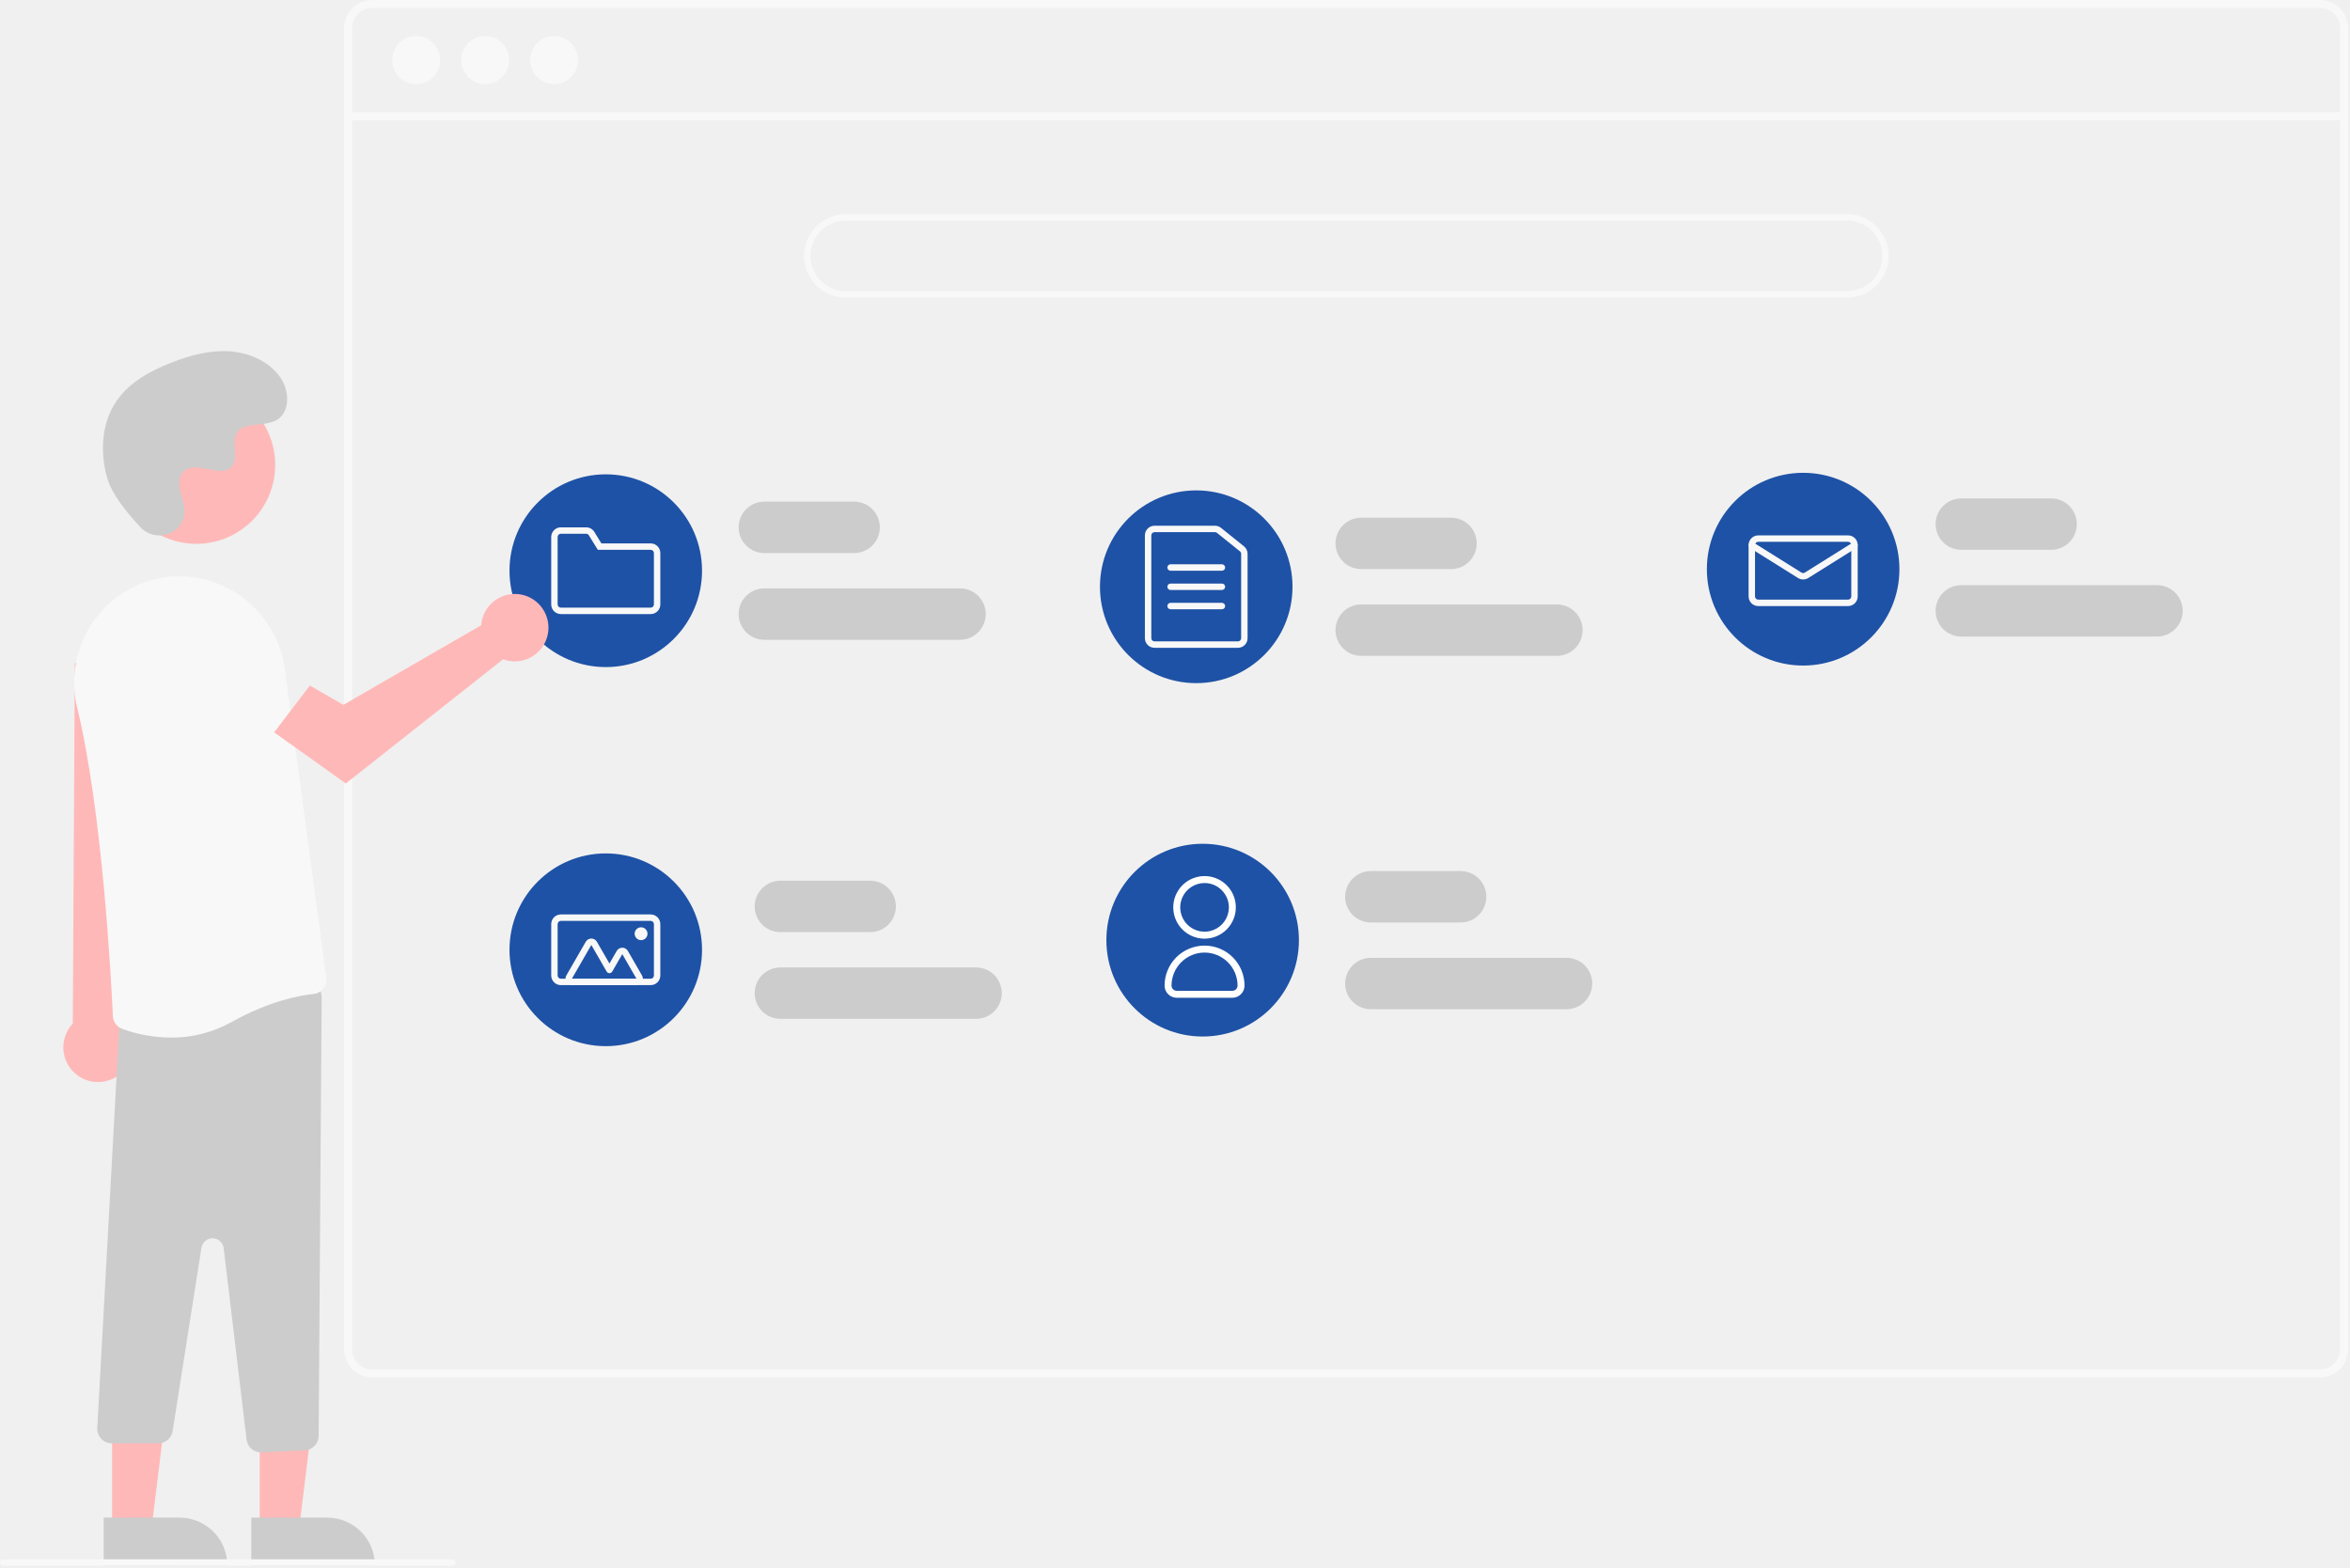
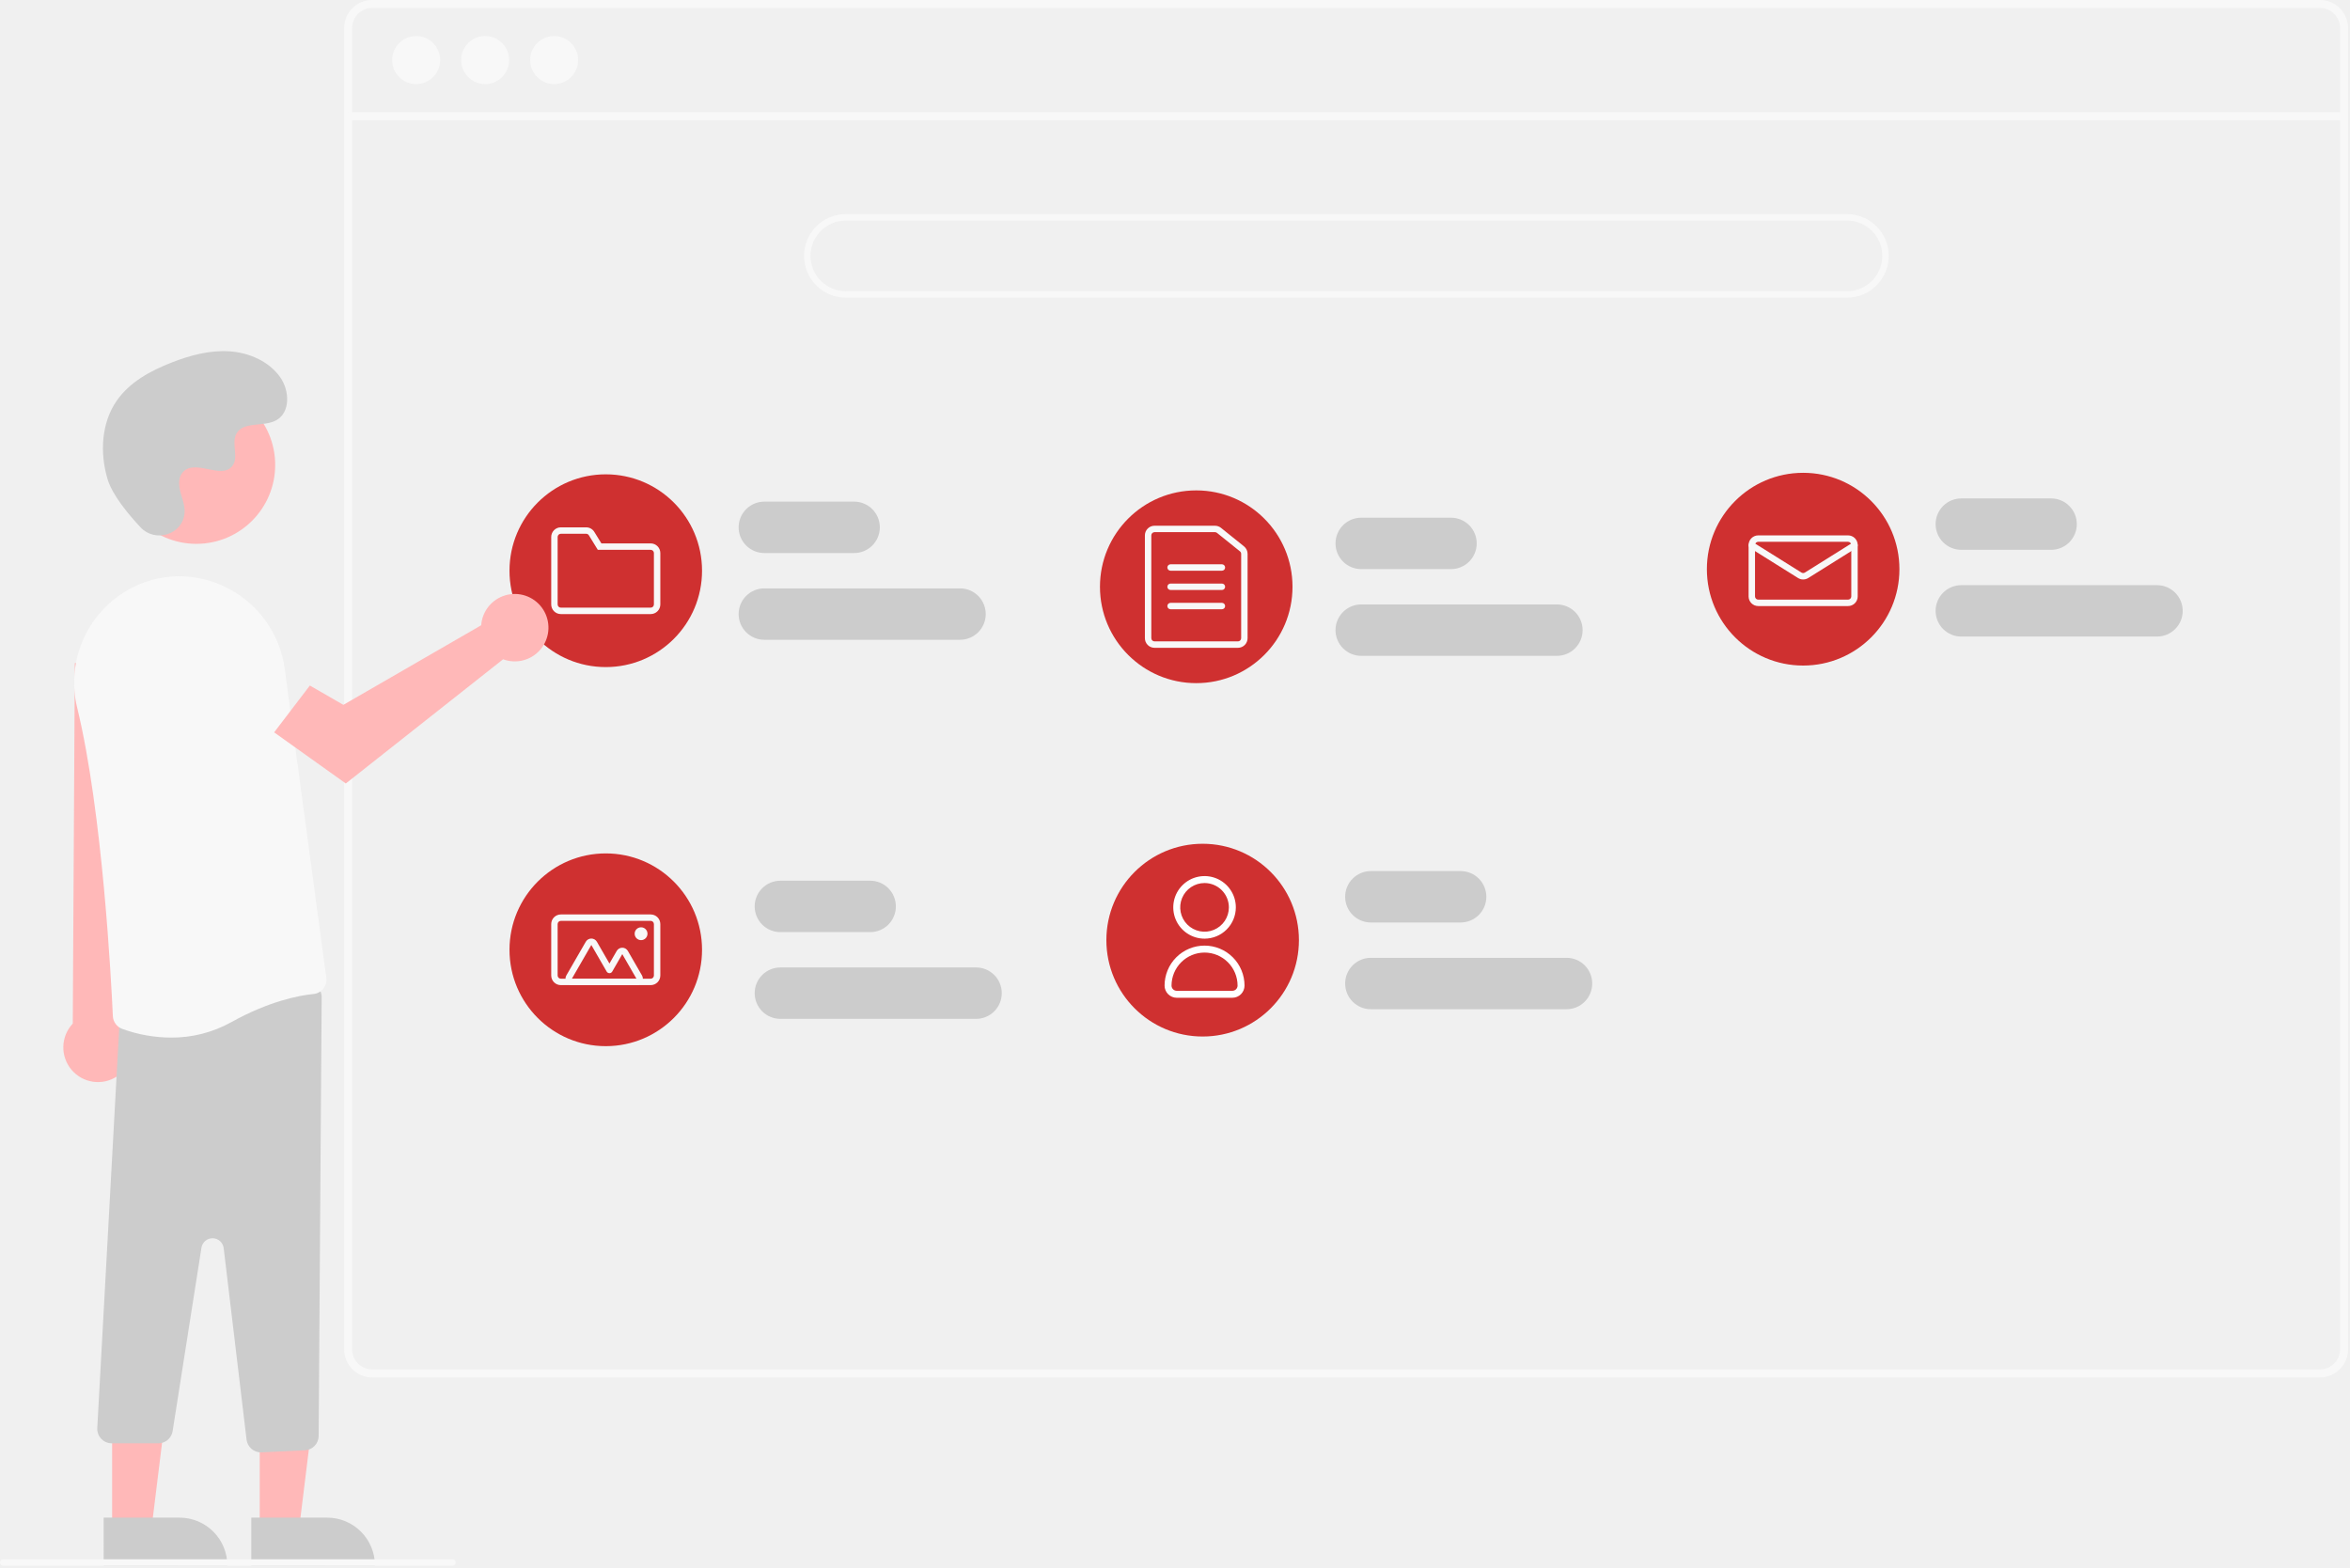
<svg xmlns="http://www.w3.org/2000/svg" width="676" height="451" viewBox="0 0 676 451" fill="none">
  <path d="M119.707 24.187C123.52 24.187 126.61 21.093 126.61 17.276C126.61 13.46 123.52 10.366 119.707 10.366C115.894 10.366 112.803 13.46 112.803 17.276C112.803 21.093 115.894 24.187 119.707 24.187Z" fill="#F8F8F8" />
  <path d="M139.554 24.187C143.367 24.187 146.458 21.093 146.458 17.276C146.458 13.46 143.367 10.366 139.554 10.366C135.742 10.366 132.651 13.46 132.651 17.276C132.651 21.093 135.742 24.187 139.554 24.187Z" fill="#F8F8F8" />
  <path d="M159.402 24.187C163.214 24.187 166.305 21.093 166.305 17.276C166.305 13.46 163.214 10.366 159.402 10.366C155.589 10.366 152.498 13.46 152.498 17.276C152.498 21.093 155.589 24.187 159.402 24.187Z" fill="#F8F8F8" />
  <path d="M667.379 1.05031e-08H107.049C104.915 0.002 102.869 0.852 101.36 2.362C99.85 3.873 99.002 5.921 99 8.058V388.143C99.002 390.279 99.85 392.328 101.36 393.838C102.869 395.349 104.915 396.199 107.049 396.201H667.379C668.543 396.201 669.693 395.948 670.75 395.46C671.806 394.971 672.745 394.259 673.5 393.373C673.564 393.303 673.622 393.229 673.675 393.151C674.155 392.563 674.544 391.906 674.829 391.201C675.234 390.233 675.441 389.193 675.438 388.143V8.058C675.436 5.92 674.585 3.87 673.074 2.359C671.563 0.849 669.515 -0 667.379 1.05031e-08ZM673.14 388.143C673.14 389.267 672.81 390.366 672.188 391.303C671.637 392.127 670.888 392.801 670.01 393.262C669.197 393.683 668.294 393.901 667.379 393.9H107.049C105.525 393.898 104.063 393.291 102.985 392.211C101.907 391.132 101.3 389.669 101.298 388.143V8.058C101.3 6.532 101.907 5.068 102.985 3.989C104.063 2.91 105.525 2.303 107.049 2.301H667.379C668.905 2.301 670.369 2.907 671.449 3.986C672.529 5.066 673.137 6.53 673.14 8.058V388.143Z" fill="#F8F8F8" />
  <path d="M674.284 32.295H100.147V34.599H674.284V32.295Z" fill="#F8F8F8" />
  <path d="M531.312 85.616H243.301C240.118 85.616 237.065 84.35 234.815 82.098C232.564 79.845 231.3 76.789 231.3 73.603C231.3 70.417 232.564 67.362 234.815 65.109C237.065 62.856 240.118 61.59 243.301 61.59H531.312C534.495 61.59 537.547 62.856 539.797 65.109C542.048 67.362 543.312 70.417 543.312 73.603C543.312 76.789 542.048 79.845 539.797 82.098C537.547 84.35 534.495 85.616 531.312 85.616ZM243.301 63.439C240.607 63.439 238.025 64.51 236.12 66.416C234.216 68.322 233.146 70.907 233.146 73.603C233.146 76.299 234.216 78.885 236.12 80.791C238.025 82.697 240.607 83.768 243.301 83.768H531.312C534.005 83.768 536.588 82.697 538.492 80.791C540.396 78.885 541.466 76.299 541.466 73.603C541.466 70.907 540.396 68.322 538.492 66.416C536.588 64.51 534.005 63.439 531.312 63.439H243.301Z" fill="#F8F8F8" />
  <path d="M245.706 159.079H219.859C217.901 159.079 216.022 158.3 214.637 156.914C213.252 155.527 212.474 153.647 212.474 151.687C212.474 149.726 213.252 147.846 214.637 146.459C216.022 145.073 217.901 144.294 219.859 144.294H245.706C247.665 144.294 249.543 145.073 250.928 146.459C252.313 147.846 253.091 149.726 253.091 151.687C253.091 153.647 252.313 155.527 250.928 156.914C249.543 158.3 247.665 159.079 245.706 159.079Z" fill="#CCCCCC" />
  <path d="M276.169 184.029H219.859C217.901 184.029 216.022 183.25 214.637 181.863C213.252 180.477 212.474 178.597 212.474 176.636C212.474 174.676 213.252 172.795 214.637 171.409C216.022 170.023 217.901 169.244 219.859 169.244H276.169C278.128 169.244 280.006 170.023 281.391 171.409C282.776 172.795 283.554 174.676 283.554 176.636C283.554 178.597 282.776 180.477 281.391 181.863C280.006 183.25 278.128 184.029 276.169 184.029Z" fill="#CCCCCC" />
  <path d="M250.322 268.118H224.475C222.516 268.118 220.638 267.339 219.253 265.953C217.868 264.567 217.09 262.686 217.09 260.726C217.09 258.765 217.868 256.885 219.253 255.499C220.638 254.112 222.516 253.333 224.475 253.333H250.322C252.281 253.333 254.159 254.112 255.544 255.499C256.929 256.885 257.707 258.765 257.707 260.726C257.707 262.686 256.929 264.567 255.544 265.953C254.159 267.339 252.281 268.118 250.322 268.118Z" fill="#CCCCCC" />
  <path d="M280.785 293.068H224.475C222.516 293.068 220.638 292.289 219.253 290.903C217.868 289.516 217.09 287.636 217.09 285.675C217.09 283.715 217.868 281.834 219.253 280.448C220.638 279.062 222.516 278.283 224.475 278.283H280.785C282.743 278.283 284.622 279.062 286.007 280.448C287.392 281.834 288.17 283.715 288.17 285.675C288.17 287.636 287.392 289.516 286.007 290.903C284.622 292.289 282.743 293.068 280.785 293.068Z" fill="#CCCCCC" />
  <path d="M420.175 265.346H394.328C392.369 265.346 390.491 264.567 389.106 263.181C387.721 261.794 386.943 259.914 386.943 257.954C386.943 255.993 387.721 254.113 389.106 252.726C390.491 251.34 392.369 250.561 394.328 250.561H420.175C422.133 250.561 424.012 251.34 425.397 252.726C426.782 254.113 427.56 255.993 427.56 257.954C427.56 259.914 426.782 261.794 425.397 263.181C424.012 264.567 422.133 265.346 420.175 265.346Z" fill="#CCCCCC" />
  <path d="M450.638 290.296H394.328C392.369 290.296 390.491 289.517 389.106 288.131C387.721 286.744 386.943 284.864 386.943 282.903C386.943 280.943 387.721 279.062 389.106 277.676C390.491 276.29 392.369 275.511 394.328 275.511H450.638C452.596 275.511 454.474 276.29 455.859 277.676C457.244 279.062 458.022 280.943 458.022 282.903C458.022 284.864 457.244 286.744 455.859 288.131C454.474 289.517 452.596 290.296 450.638 290.296Z" fill="#CCCCCC" />
  <path d="M417.406 163.699H391.558C389.6 163.699 387.721 162.92 386.336 161.534C384.952 160.148 384.173 158.267 384.173 156.307C384.173 154.346 384.952 152.466 386.336 151.08C387.721 149.693 389.6 148.914 391.558 148.914H417.406C419.364 148.914 421.242 149.693 422.627 151.08C424.012 152.466 424.79 154.346 424.79 156.307C424.79 158.267 424.012 160.148 422.627 161.534C421.242 162.92 419.364 163.699 417.406 163.699Z" fill="#CCCCCC" />
  <path d="M447.868 188.649H391.558C389.6 188.649 387.721 187.87 386.336 186.484C384.952 185.097 384.173 183.217 384.173 181.256C384.173 179.296 384.952 177.416 386.336 176.029C387.721 174.643 389.6 173.864 391.558 173.864H447.868C449.827 173.864 451.705 174.643 453.09 176.029C454.475 177.416 455.253 179.296 455.253 181.256C455.253 183.217 454.475 185.097 453.09 186.484C451.705 187.87 449.827 188.649 447.868 188.649Z" fill="#CCCCCC" />
  <path d="M590.028 158.155H564.18C562.222 158.155 560.343 157.376 558.959 155.99C557.574 154.603 556.796 152.723 556.796 150.762C556.796 148.802 557.574 146.922 558.959 145.535C560.343 144.149 562.222 143.37 564.18 143.37H590.028C591.986 143.37 593.865 144.149 595.249 145.535C596.634 146.922 597.413 148.802 597.413 150.762C597.413 152.723 596.634 154.603 595.249 155.99C593.865 157.376 591.986 158.155 590.028 158.155Z" fill="#CCCCCC" />
  <path d="M620.49 183.105H564.18C562.222 183.105 560.343 182.326 558.959 180.939C557.574 179.553 556.796 177.673 556.796 175.712C556.796 173.751 557.574 171.871 558.959 170.485C560.343 169.098 562.222 168.32 564.18 168.32H620.49C622.449 168.32 624.327 169.098 625.712 170.485C627.097 171.871 627.875 173.751 627.875 175.712C627.875 177.673 627.097 179.553 625.712 180.939C624.327 182.326 622.449 183.105 620.49 183.105Z" fill="#CCCCCC" />
-   <path d="M174.256 191.883C189.551 191.883 201.949 179.472 201.949 164.161C201.949 148.851 189.551 136.439 174.256 136.439C158.961 136.439 146.562 148.851 146.562 164.161C146.562 179.472 158.961 191.883 174.256 191.883Z" fill="#1e52a6" />
+   <path d="M174.256 191.883C189.551 191.883 201.949 179.472 201.949 164.161C201.949 148.851 189.551 136.439 174.256 136.439C158.961 136.439 146.562 148.851 146.562 164.161C146.562 179.472 158.961 191.883 174.256 191.883Z" fill="#cf3030" />
  <path d="M187.18 176.636H161.332C160.598 176.636 159.894 176.343 159.375 175.823C158.856 175.304 158.564 174.599 158.563 173.864V154.459C158.564 153.724 158.856 153.019 159.375 152.5C159.894 151.98 160.598 151.687 161.332 151.687H168.609C169.082 151.685 169.548 151.805 169.961 152.036C170.374 152.267 170.721 152.601 170.967 153.006L172.997 156.307H187.18C187.914 156.308 188.618 156.6 189.137 157.12C189.656 157.64 189.948 158.344 189.949 159.079V173.864C189.948 174.599 189.656 175.304 189.137 175.823C188.618 176.343 187.914 176.636 187.18 176.636ZM161.332 153.535C161.088 153.535 160.853 153.633 160.68 153.806C160.507 153.979 160.41 154.214 160.409 154.459V173.864C160.41 174.109 160.507 174.344 160.68 174.517C160.853 174.69 161.088 174.788 161.332 174.788H187.18C187.424 174.788 187.659 174.69 187.832 174.517C188.005 174.344 188.102 174.109 188.103 173.864V159.079C188.102 158.834 188.005 158.599 187.832 158.426C187.659 158.253 187.424 158.155 187.18 158.155H171.965L169.395 153.974C169.313 153.84 169.197 153.728 169.06 153.651C168.922 153.574 168.767 153.534 168.609 153.535H161.332Z" fill="#F8F8F8" />
-   <path d="M344.109 196.503C359.403 196.503 371.802 184.092 371.802 168.782C371.802 153.471 359.403 141.06 344.109 141.06C328.814 141.06 316.415 153.471 316.415 168.782C316.415 184.092 328.814 196.503 344.109 196.503Z" fill="#1e52a6" />
+   <path d="M344.109 196.503C359.403 196.503 371.802 184.092 371.802 168.782C371.802 153.471 359.403 141.06 344.109 141.06C328.814 141.06 316.415 153.471 316.415 168.782C316.415 184.092 328.814 196.503 344.109 196.503Z" fill="#cf3030" />
  <path d="M356.109 186.339H332.108C331.374 186.338 330.67 186.046 330.151 185.526C329.632 185.006 329.34 184.302 329.339 183.567V153.997C329.34 153.262 329.632 152.557 330.151 152.037C330.67 151.518 331.374 151.225 332.108 151.225H349.499C350.13 151.225 350.742 151.441 351.234 151.836L357.844 157.153C358.167 157.412 358.429 157.741 358.608 158.115C358.787 158.489 358.88 158.899 358.879 159.314V183.567C358.878 184.302 358.586 185.006 358.067 185.526C357.547 186.046 356.844 186.338 356.109 186.339ZM332.108 153.073C331.864 153.073 331.629 153.171 331.456 153.344C331.283 153.517 331.186 153.752 331.185 153.997V183.567C331.186 183.812 331.283 184.047 331.456 184.22C331.629 184.393 331.864 184.491 332.108 184.491H356.109C356.354 184.491 356.589 184.393 356.762 184.22C356.935 184.047 357.032 183.812 357.032 183.567V159.314C357.033 159.176 357.002 159.039 356.942 158.914C356.882 158.79 356.795 158.68 356.688 158.594L350.077 153.276C349.913 153.145 349.709 153.073 349.499 153.073H332.108Z" fill="#F8F8F8" />
  <path d="M351.494 164.162H336.724C336.479 164.162 336.244 164.064 336.071 163.891C335.898 163.718 335.801 163.483 335.801 163.237C335.801 162.992 335.898 162.757 336.071 162.584C336.244 162.411 336.479 162.313 336.724 162.313H351.494C351.739 162.313 351.973 162.411 352.146 162.584C352.32 162.757 352.417 162.992 352.417 163.237C352.417 163.483 352.32 163.718 352.146 163.891C351.973 164.064 351.739 164.162 351.494 164.162Z" fill="#F8F8F8" />
  <path d="M351.494 169.706H336.724C336.479 169.706 336.244 169.609 336.071 169.435C335.898 169.262 335.801 169.027 335.801 168.782C335.801 168.537 335.898 168.302 336.071 168.128C336.244 167.955 336.479 167.858 336.724 167.858H351.494C351.739 167.858 351.973 167.955 352.146 168.128C352.32 168.302 352.417 168.537 352.417 168.782C352.417 169.027 352.32 169.262 352.146 169.435C351.973 169.609 351.739 169.706 351.494 169.706Z" fill="#F8F8F8" />
  <path d="M351.494 175.25H336.724C336.479 175.25 336.244 175.153 336.071 174.98C335.898 174.806 335.801 174.571 335.801 174.326C335.801 174.081 335.898 173.846 336.071 173.673C336.244 173.499 336.479 173.402 336.724 173.402H351.494C351.739 173.402 351.973 173.499 352.146 173.673C352.32 173.846 352.417 174.081 352.417 174.326C352.417 174.571 352.32 174.806 352.146 174.98C351.973 175.153 351.739 175.25 351.494 175.25Z" fill="#F8F8F8" />
-   <path d="M518.694 191.443C533.988 191.443 546.387 179.032 546.387 163.722C546.387 148.411 533.988 136 518.694 136C503.399 136 491 148.411 491 163.722C491 179.032 503.399 191.443 518.694 191.443Z" fill="#1e52a6" />
+   <path d="M518.694 191.443C533.988 191.443 546.387 179.032 546.387 163.722C546.387 148.411 533.988 136 518.694 136C503.399 136 491 148.411 491 163.722C491 179.032 503.399 191.443 518.694 191.443Z" fill="#cf3030" />
  <path d="M531.617 174.329H505.77C505.036 174.328 504.332 174.036 503.812 173.516C503.293 172.997 503.001 172.292 503 171.557V156.772C503.001 156.037 503.293 155.332 503.812 154.813C504.332 154.293 505.036 154.001 505.77 154H531.617C532.351 154.001 533.055 154.293 533.574 154.813C534.093 155.332 534.385 156.037 534.386 156.772V171.557C534.385 172.292 534.093 172.997 533.574 173.516C533.055 174.036 532.351 174.328 531.617 174.329ZM505.77 155.848C505.525 155.848 505.29 155.946 505.117 156.119C504.944 156.292 504.847 156.527 504.847 156.772V171.557C504.847 171.802 504.944 172.037 505.117 172.21C505.29 172.383 505.525 172.481 505.77 172.481H531.617C531.862 172.481 532.096 172.383 532.269 172.21C532.442 172.037 532.54 171.802 532.54 171.557V156.772C532.54 156.527 532.442 156.292 532.269 156.119C532.096 155.946 531.862 155.848 531.617 155.848H505.77Z" fill="#F8F8F8" />
  <path d="M518.693 166.681C518.175 166.682 517.666 166.537 517.226 166.263L503.434 157.635C503.227 157.504 503.08 157.297 503.025 157.059C502.97 156.82 503.012 156.569 503.142 156.362C503.272 156.154 503.478 156.007 503.717 155.951C503.955 155.896 504.205 155.938 504.413 156.067L518.205 164.696C518.352 164.787 518.521 164.835 518.694 164.835C518.867 164.835 519.036 164.787 519.183 164.696L532.974 156.067C533.181 155.938 533.432 155.896 533.67 155.951C533.908 156.007 534.115 156.154 534.244 156.362C534.374 156.569 534.416 156.82 534.362 157.059C534.307 157.297 534.16 157.504 533.953 157.635L520.162 166.263C519.721 166.537 519.212 166.682 518.693 166.681Z" fill="#F8F8F8" />
-   <path d="M174.256 300.922C189.551 300.922 201.949 288.511 201.949 273.201C201.949 257.89 189.551 245.479 174.256 245.479C158.961 245.479 146.562 257.89 146.562 273.201C146.562 288.511 158.961 300.922 174.256 300.922Z" fill="#1e52a6" />
+   <path d="M174.256 300.922C189.551 300.922 201.949 288.511 201.949 273.201C201.949 257.89 189.551 245.479 174.256 245.479C158.961 245.479 146.562 257.89 146.562 273.201C146.562 288.511 158.961 300.922 174.256 300.922Z" fill="#cf3030" />
  <path d="M187.18 283.365H161.332C160.598 283.365 159.894 283.072 159.375 282.553C158.856 282.033 158.564 281.328 158.563 280.593V265.808C158.564 265.073 158.856 264.369 159.375 263.849C159.894 263.329 160.598 263.037 161.332 263.036H187.18C187.914 263.037 188.618 263.329 189.137 263.849C189.656 264.369 189.948 265.073 189.949 265.808V280.593C189.948 281.328 189.656 282.033 189.137 282.553C188.618 283.072 187.914 283.365 187.18 283.365ZM161.332 264.884C161.088 264.884 160.853 264.982 160.68 265.155C160.507 265.328 160.41 265.563 160.409 265.808V280.593C160.41 280.838 160.507 281.073 160.68 281.246C160.853 281.42 161.088 281.517 161.332 281.517H187.18C187.424 281.517 187.659 281.42 187.832 281.246C188.005 281.073 188.102 280.838 188.103 280.593V265.808C188.102 265.563 188.005 265.328 187.832 265.155C187.659 264.982 187.424 264.884 187.18 264.884H161.332Z" fill="#F8F8F8" />
  <path d="M183.083 283.365H164.506C164.182 283.366 163.864 283.28 163.583 283.118C163.302 282.956 163.069 282.723 162.907 282.442C162.745 282.161 162.66 281.842 162.66 281.517C162.66 281.193 162.745 280.874 162.907 280.593L168.503 270.891C168.665 270.61 168.898 270.376 169.179 270.214C169.459 270.052 169.778 269.967 170.102 269.967C170.426 269.967 170.744 270.052 171.025 270.214C171.306 270.376 171.539 270.61 171.701 270.891L175.315 277.157L177.408 273.527C177.571 273.246 177.804 273.012 178.084 272.85C178.365 272.688 178.683 272.602 179.007 272.602C179.332 272.602 179.65 272.688 179.931 272.85C180.211 273.012 180.444 273.246 180.606 273.527L184.682 280.593C184.844 280.874 184.929 281.193 184.929 281.517C184.929 281.842 184.844 282.161 184.682 282.442C184.52 282.723 184.287 282.956 184.006 283.118C183.725 283.28 183.407 283.366 183.083 283.365ZM183.083 281.517L179.007 274.451L176.114 279.467C176.033 279.608 175.917 279.724 175.776 279.805C175.636 279.886 175.477 279.929 175.315 279.929C175.153 279.929 174.994 279.886 174.853 279.805C174.713 279.724 174.596 279.608 174.515 279.467L170.102 271.815L164.506 281.517H183.083Z" fill="#F8F8F8" />
  <path d="M184.41 270.428C185.43 270.428 186.256 269.601 186.256 268.58C186.256 267.56 185.43 266.732 184.41 266.732C183.391 266.732 182.564 267.56 182.564 268.58C182.564 269.601 183.391 270.428 184.41 270.428Z" fill="#F8F8F8" />
  <path d="M74.714 439.778H86.031L91.415 396.081L74.712 396.082L74.714 439.778Z" fill="#FFB8B8" />
  <path d="M107.857 450.296L72.289 450.298L72.289 436.541L94.115 436.54C97.759 436.54 101.255 437.989 103.832 440.569C106.409 443.149 107.857 446.648 107.857 450.296Z" fill="#CCCCCC" />
  <path d="M32.251 439.778H43.568L48.952 396.081L32.249 396.082L32.251 439.778Z" fill="#FFB8B8" />
  <path d="M65.394 450.296L29.826 450.298L29.825 436.541L51.651 436.54C55.296 436.54 58.791 437.989 61.369 440.569C63.946 443.149 65.394 446.648 65.394 450.296Z" fill="#CCCCCC" />
  <path d="M33.633 309.635C34.852 308.85 35.885 307.806 36.658 306.579C37.431 305.351 37.925 303.968 38.107 302.529C38.288 301.089 38.152 299.627 37.708 298.245C37.264 296.864 36.523 295.596 35.536 294.533L42.988 188.674L21.523 190.758L20.934 294.425C19.258 296.202 18.292 298.533 18.219 300.975C18.145 303.417 18.969 305.802 20.535 307.676C22.1 309.551 24.298 310.786 26.712 311.147C29.126 311.508 31.589 310.97 33.633 309.635Z" fill="#FFB8B8" />
  <path d="M75.051 417.77C74.036 417.766 73.056 417.392 72.297 416.718C71.537 416.043 71.05 415.114 70.926 414.105L64.348 359.029C64.255 358.253 63.886 357.537 63.307 357.014C62.728 356.49 61.98 356.193 61.199 356.179C60.419 356.164 59.66 356.433 59.063 356.935C58.465 357.437 58.069 358.139 57.948 358.911L49.661 411.644C49.511 412.625 49.014 413.519 48.261 414.163C47.508 414.808 46.549 415.16 45.558 415.156H32.126C31.578 415.156 31.035 415.048 30.529 414.837C30.023 414.626 29.564 414.317 29.178 413.927C28.792 413.538 28.486 413.076 28.28 412.567C28.073 412.059 27.968 411.515 27.972 410.967L34.383 294.041C34.385 293.046 34.746 292.085 35.4 291.334C36.053 290.584 36.955 290.095 37.94 289.957L87.782 282.714C88.374 282.628 88.978 282.672 89.552 282.841C90.126 283.01 90.657 283.301 91.108 283.695C91.559 284.089 91.92 284.575 92.166 285.121C92.412 285.667 92.537 286.26 92.533 286.859L91.663 413.046C91.656 414.109 91.242 415.13 90.506 415.897C89.77 416.664 88.768 417.119 87.707 417.17L75.249 417.764C75.183 417.768 75.117 417.77 75.051 417.77Z" fill="#CCCCCC" />
  <path d="M49.211 298.458C44.417 298.44 39.662 297.593 35.156 295.953C34.392 295.672 33.728 295.17 33.249 294.511C32.77 293.853 32.496 293.067 32.462 292.253C32.032 282.701 29.517 233.534 22.193 203.544C20.77 197.661 21.118 191.487 23.194 185.802C25.269 180.117 28.98 175.174 33.858 171.596C34.252 171.312 34.653 171.034 35.063 170.761C39.298 167.939 44.185 166.248 49.258 165.85C54.331 165.452 59.421 166.36 64.044 168.487C68.82 170.626 72.97 173.954 76.099 178.152C79.228 182.35 81.231 187.28 81.919 192.473L93.862 281.23C93.939 281.785 93.902 282.349 93.754 282.89C93.606 283.43 93.35 283.934 93.002 284.373C92.662 284.808 92.236 285.17 91.751 285.435C91.267 285.701 90.733 285.866 90.183 285.919C86.045 286.332 77.463 287.937 66.478 294.047C61.196 296.976 55.249 298.495 49.211 298.458Z" fill="#F8F8F8" />
  <path d="M56.488 156.436C69.01 156.436 79.161 146.274 79.161 133.74C79.161 121.205 69.01 111.044 56.488 111.044C43.967 111.044 33.816 121.205 33.816 133.74C33.816 146.274 43.967 156.436 56.488 156.436Z" fill="#FFB8B8" />
  <path d="M138.649 178.33C138.536 178.829 138.462 179.335 138.428 179.846L98.773 202.746L89.135 197.191L78.859 210.657L99.479 225.368L144.719 189.642C146.564 190.325 148.573 190.43 150.48 189.943C152.386 189.455 154.099 188.398 155.39 186.913C156.682 185.427 157.491 183.583 157.71 181.626C157.929 179.669 157.548 177.691 156.617 175.956C155.686 174.221 154.249 172.811 152.498 171.913C150.747 171.015 148.764 170.673 146.814 170.93C144.863 171.188 143.037 172.034 141.579 173.356C140.12 174.678 139.098 176.413 138.649 178.33Z" fill="#FFB8B8" />
  <path d="M40.444 151.696C44.674 156.206 52.529 153.785 53.08 147.623C53.123 147.145 53.12 146.663 53.071 146.186C52.786 143.456 51.211 140.979 51.588 138.097C51.674 137.38 51.941 136.696 52.364 136.111C55.734 131.593 63.646 138.132 66.827 134.042C68.778 131.534 66.485 127.585 67.982 124.782C69.957 121.083 75.809 122.908 79.478 120.882C83.561 118.627 83.317 112.357 80.629 108.543C77.352 103.892 71.605 101.41 65.93 101.052C60.255 100.694 54.619 102.23 49.321 104.297C43.301 106.645 37.332 109.891 33.628 115.189C29.123 121.633 28.689 130.296 30.942 137.83C32.313 142.414 36.99 148.013 40.444 151.696Z" fill="#CCCCCC" />
  <path d="M130.159 450.362H0.923C0.678 450.362 0.443 450.265 0.27 450.091C0.097 449.918 0 449.683 0 449.438C0 449.193 0.097 448.958 0.27 448.784C0.443 448.611 0.678 448.514 0.923 448.514H130.159C130.404 448.514 130.639 448.611 130.812 448.784C130.985 448.958 131.082 449.193 131.082 449.438C131.082 449.683 130.985 449.918 130.812 450.091C130.639 450.265 130.404 450.362 130.159 450.362Z" fill="#F8F8F8" />
-   <path d="M345.955 298.15C361.25 298.15 373.648 285.739 373.648 270.428C373.648 255.118 361.25 242.707 345.955 242.707C330.66 242.707 318.261 255.118 318.261 270.428C318.261 285.739 330.66 298.15 345.955 298.15Z" fill="#1e52a6" />
+   <path d="M345.955 298.15C361.25 298.15 373.648 285.739 373.648 270.428C373.648 255.118 361.25 242.707 345.955 242.707C330.66 242.707 318.261 255.118 318.261 270.428C318.261 285.739 330.66 298.15 345.955 298.15Z" fill="#cf3030" />
  <path d="M346.5 270C344.72 270 342.98 269.472 341.5 268.483C340.02 267.494 338.866 266.089 338.185 264.444C337.504 262.8 337.326 260.99 337.673 259.244C338.02 257.498 338.877 255.895 340.136 254.636C341.395 253.377 342.998 252.52 344.744 252.173C346.49 251.826 348.3 252.004 349.944 252.685C351.589 253.366 352.994 254.52 353.983 256C354.972 257.48 355.5 259.22 355.5 261C355.497 263.386 354.548 265.674 352.861 267.361C351.174 269.048 348.886 269.997 346.5 270V270ZM346.5 254C345.116 254 343.762 254.411 342.611 255.18C341.46 255.949 340.563 257.042 340.033 258.321C339.503 259.6 339.364 261.008 339.634 262.366C339.905 263.723 340.571 264.971 341.55 265.95C342.529 266.929 343.776 267.595 345.134 267.866C346.492 268.136 347.9 267.997 349.179 267.467C350.458 266.937 351.551 266.04 352.32 264.889C353.089 263.738 353.5 262.384 353.5 261C353.498 259.144 352.76 257.365 351.447 256.053C350.135 254.74 348.356 254.002 346.5 254Z" fill="white" />
  <path d="M354.5 287H338.5C337.572 286.999 336.683 286.63 336.026 285.974C335.37 285.317 335.001 284.428 335 283.5C335 280.45 336.212 277.525 338.368 275.368C340.525 273.212 343.45 272 346.5 272C349.55 272 352.475 273.212 354.632 275.368C356.788 277.525 358 280.45 358 283.5C357.999 284.428 357.63 285.317 356.974 285.974C356.317 286.63 355.428 286.999 354.5 287ZM346.5 274C343.981 274.003 341.567 275.005 339.786 276.786C338.005 278.567 337.003 280.981 337 283.5C337 283.898 337.159 284.279 337.44 284.56C337.721 284.841 338.102 285 338.5 285H354.5C354.898 285 355.279 284.841 355.56 284.56C355.841 284.279 356 283.898 356 283.5C355.997 280.981 354.995 278.567 353.214 276.786C351.433 275.005 349.019 274.003 346.5 274V274Z" fill="white" />
</svg>
